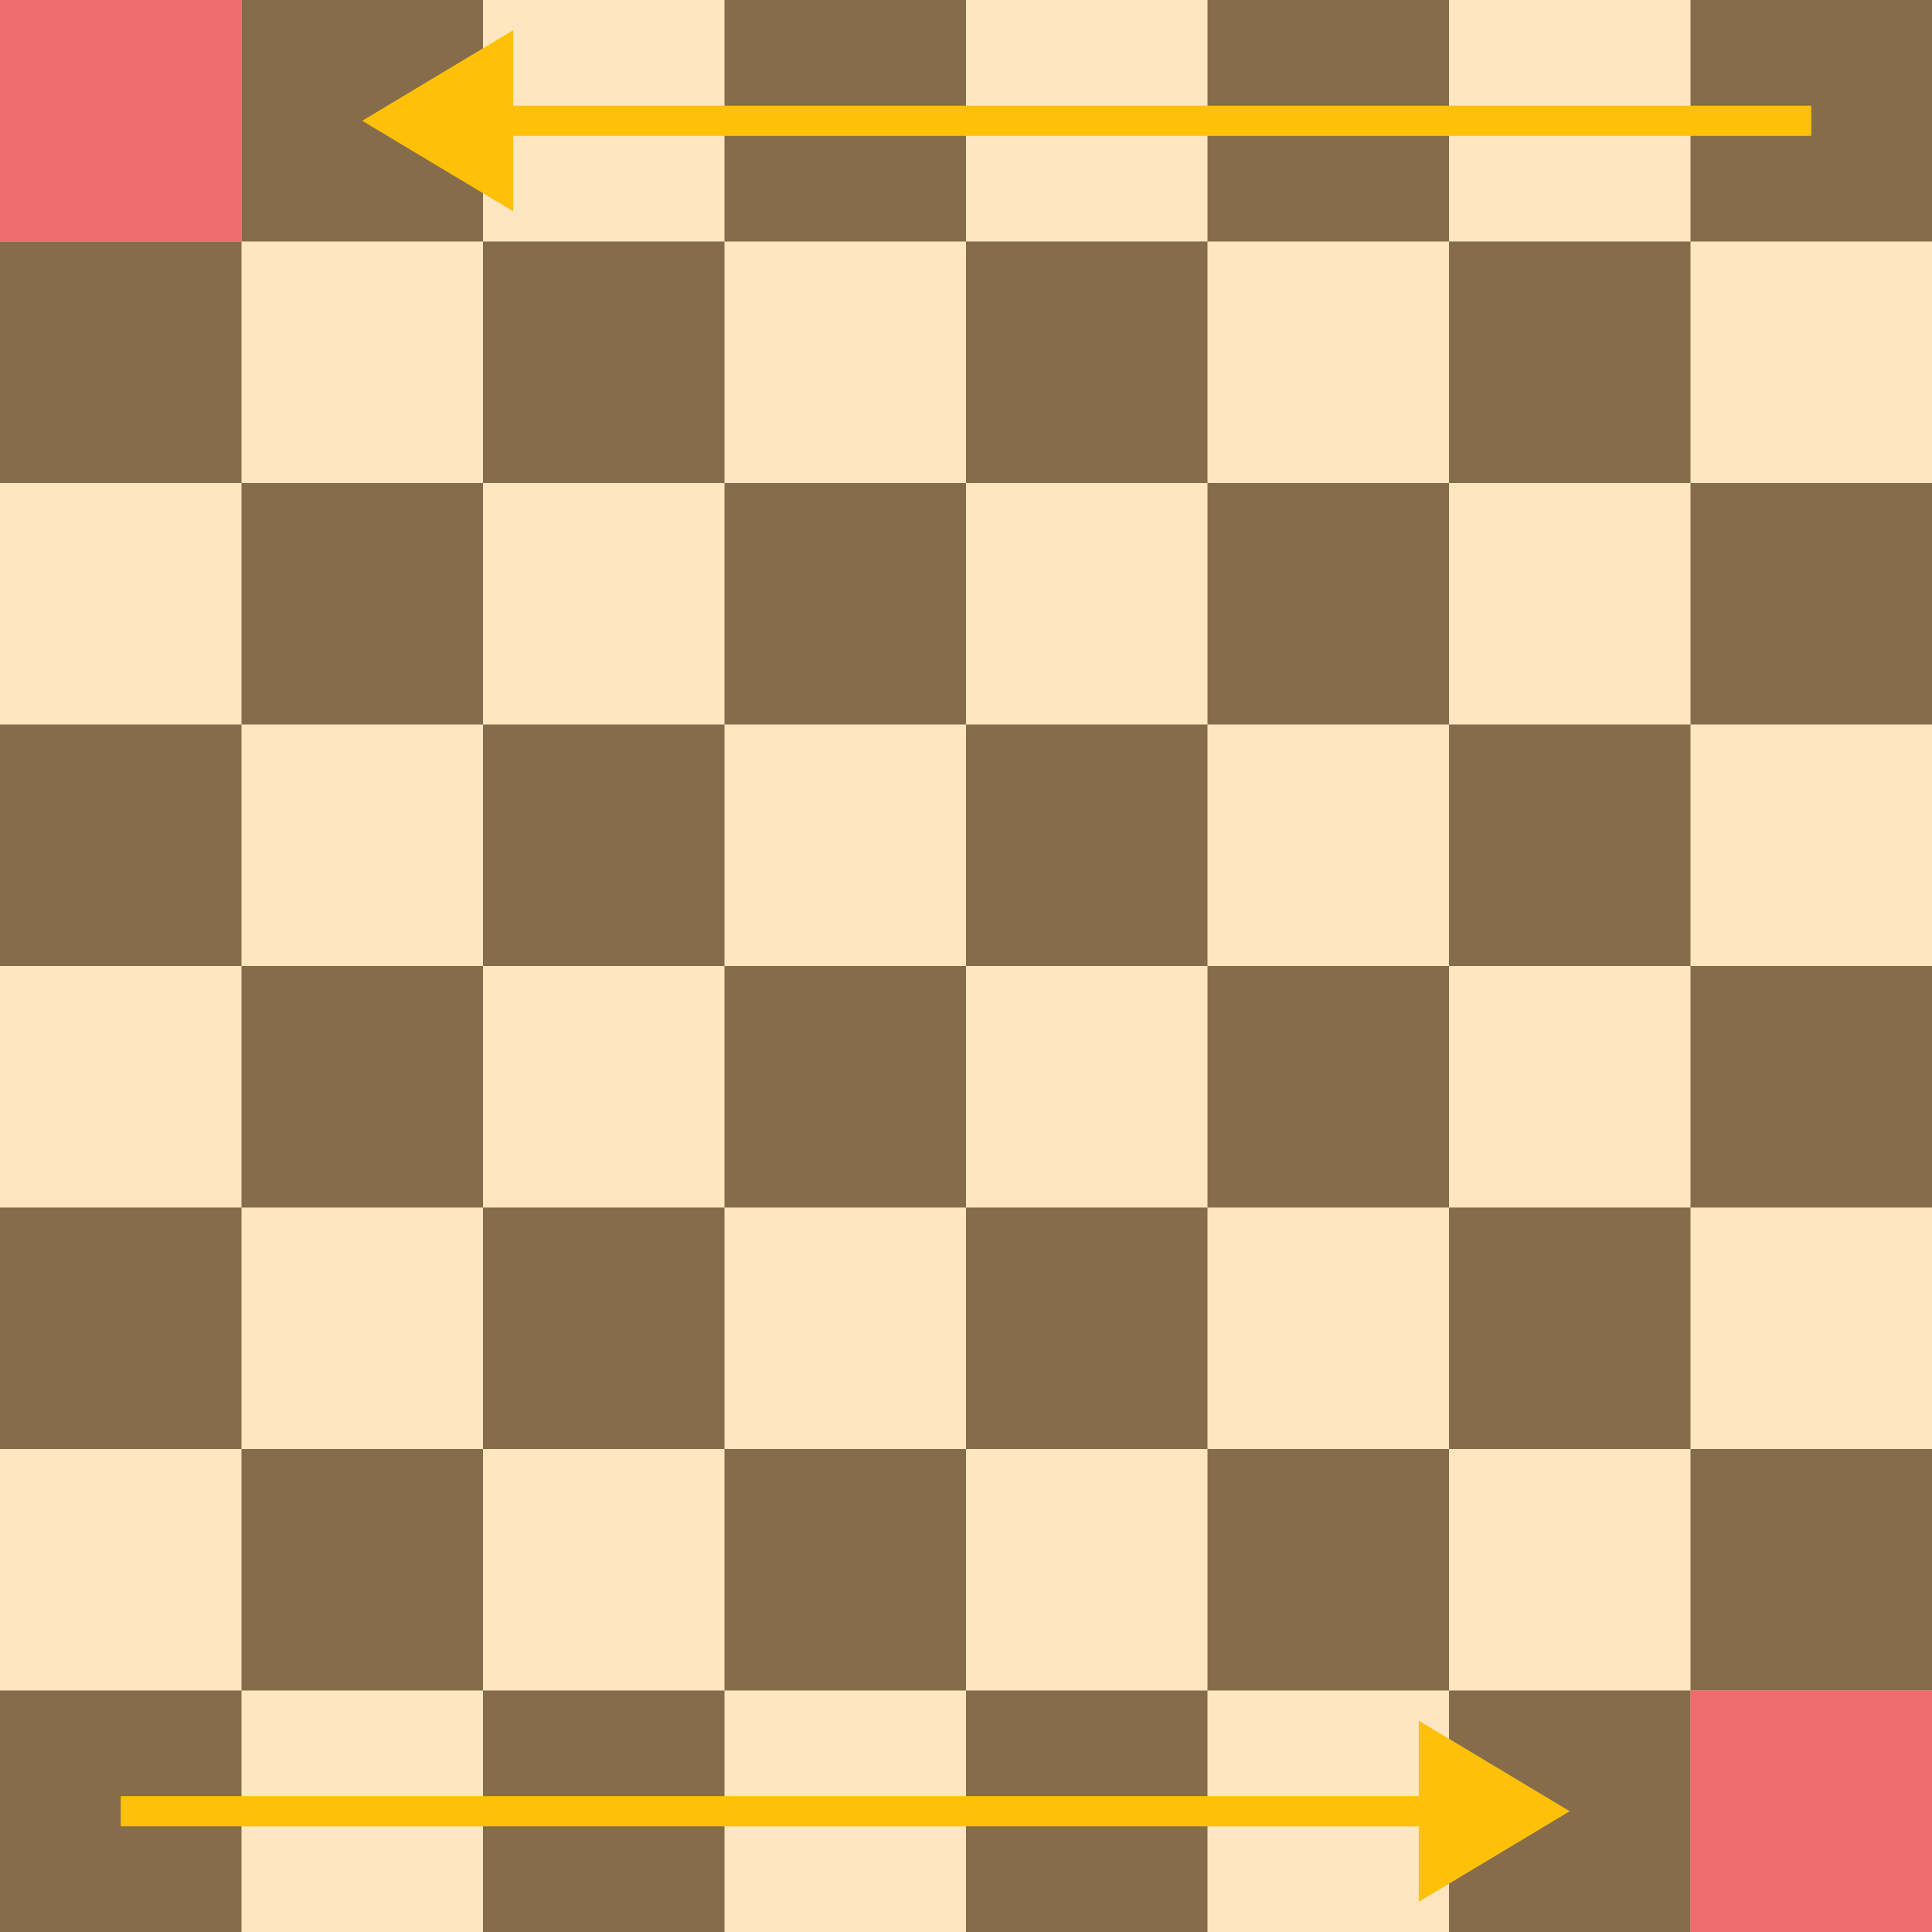
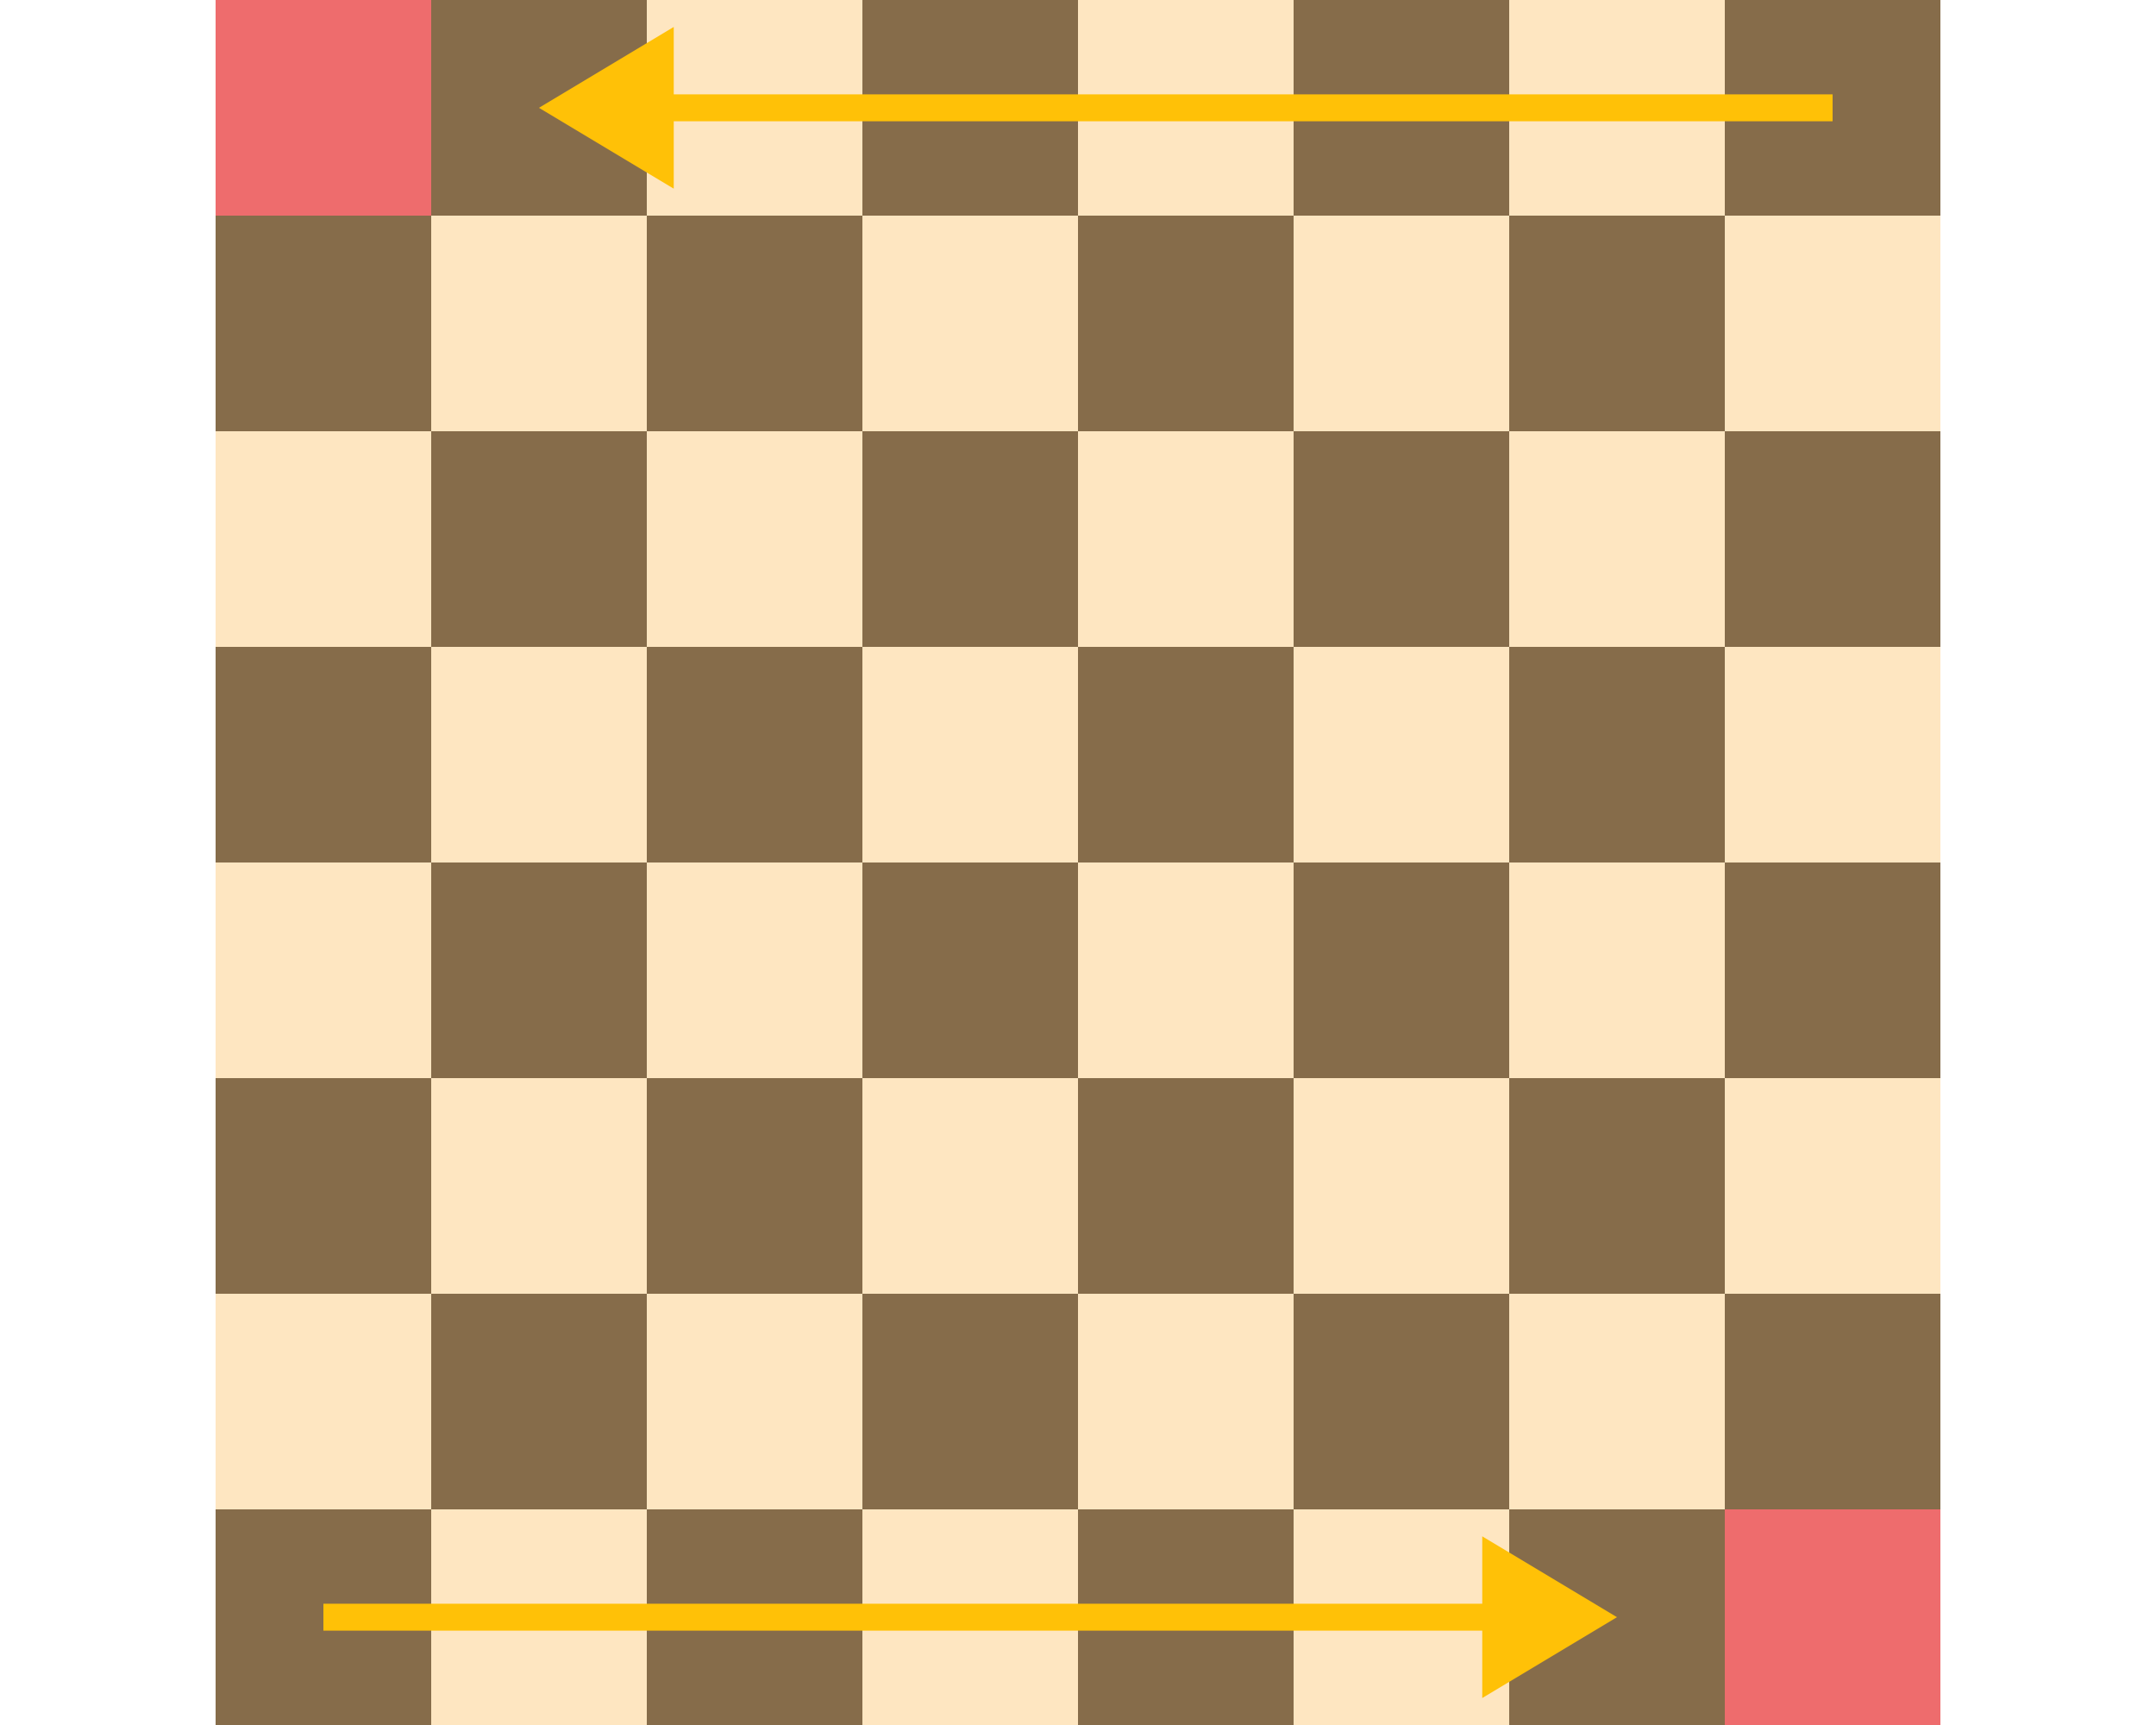
- <svg xmlns="http://www.w3.org/2000/svg" width="256" height="256" fill="none">
-   <path fill="#FEE6C1" d="M0 0h256v256H0z" />
-   <path d="M0 224h32v32H0v-32zM0 96h32v32H0V96zM0 160h32v32H0v-32zM0 32h32v32H0V32zM32 192h32v32H32v-32zM32 64h32v32H32V64zM32 128h32v32H32v-32zM32 0h32v32H32V0zM128 224h32v32h-32v-32zM128 96h32v32h-32V96zM128 160h32v32h-32v-32zM128 32h32v32h-32V32zM160 192h32v32h-32v-32zM160 64h32v32h-32V64zM160 128h32v32h-32v-32zM160 0h32v32h-32V0zM64 224h32v32H64v-32zM64 96h32v32H64V96zM64 160h32v32H64v-32zM64 32h32v32H64V32zM96 192h32v32H96v-32zM96 64h32v32H96V64zM96 128h32v32H96v-32zM96 0h32v32H96V0zM192 224h32v32h-32v-32zM192 96h32v32h-32V96zM192 160h32v32h-32v-32zM192 32h32v32h-32V32zM224 192h32v32h-32v-32zM224 64h32v32h-32V64zM224 128h32v32h-32v-32zM224 0h32v32h-32V0z" fill="#866C4A" />
-   <path d="M0 0h32v32H0V0zM224 224h32v32h-32v-32z" fill="#E94E58" fill-opacity=".8" />
-   <path d="M48 16l20 12V4L48 16zm192-2H66v4h174v-4zM208 240l-20-12v24l20-12zm-192 2h174v-4H16v4z" fill="#FFC107" />
+ <svg xmlns="http://www.w3.org/2000/svg" width="320" height="256" fill="none">
+   <path fill="#FEE6C1" d="M32 0h256v256H32z" />
+   <path d="M32 224h32v32H32v-32zM32 96h32v32H32V96zM32 160h32v32H32v-32zM32 32h32v32H32V32zM64 192h32v32H64v-32zM64 64h32v32H64V64zM64 128h32v32H64v-32zM64 0h32v32H64V0zM160 224h32v32h-32v-32zM160 96h32v32h-32V96zM160 160h32v32h-32v-32zM160 32h32v32h-32V32zM192 192h32v32h-32v-32zM192 64h32v32h-32V64zM192 128h32v32h-32v-32zM192 0h32v32h-32V0zM96 224h32v32H96v-32zM96 96h32v32H96V96zM96 160h32v32H96v-32zM96 32h32v32H96V32zM128 192h32v32h-32v-32zM128 64h32v32h-32V64zM128 128h32v32h-32v-32zM128 0h32v32h-32V0zM224 224h32v32h-32v-32zM224 96h32v32h-32V96zM224 160h32v32h-32v-32zM224 32h32v32h-32V32zM256 192h32v32h-32v-32zM256 64h32v32h-32V64zM256 128h32v32h-32v-32zM256 0h32v32h-32V0z" fill="#866C4A" />
+   <path d="M32 0h32v32H32V0zM256 224h32v32h-32v-32z" fill="#E94E58" fill-opacity=".8" />
+   <path d="M80 16l20 12V4L80 16zm192-2H98v4h174v-4zM240 240l-20-12v24l20-12zm-192 2h174v-4H48v4z" fill="#FFC107" />
</svg>
